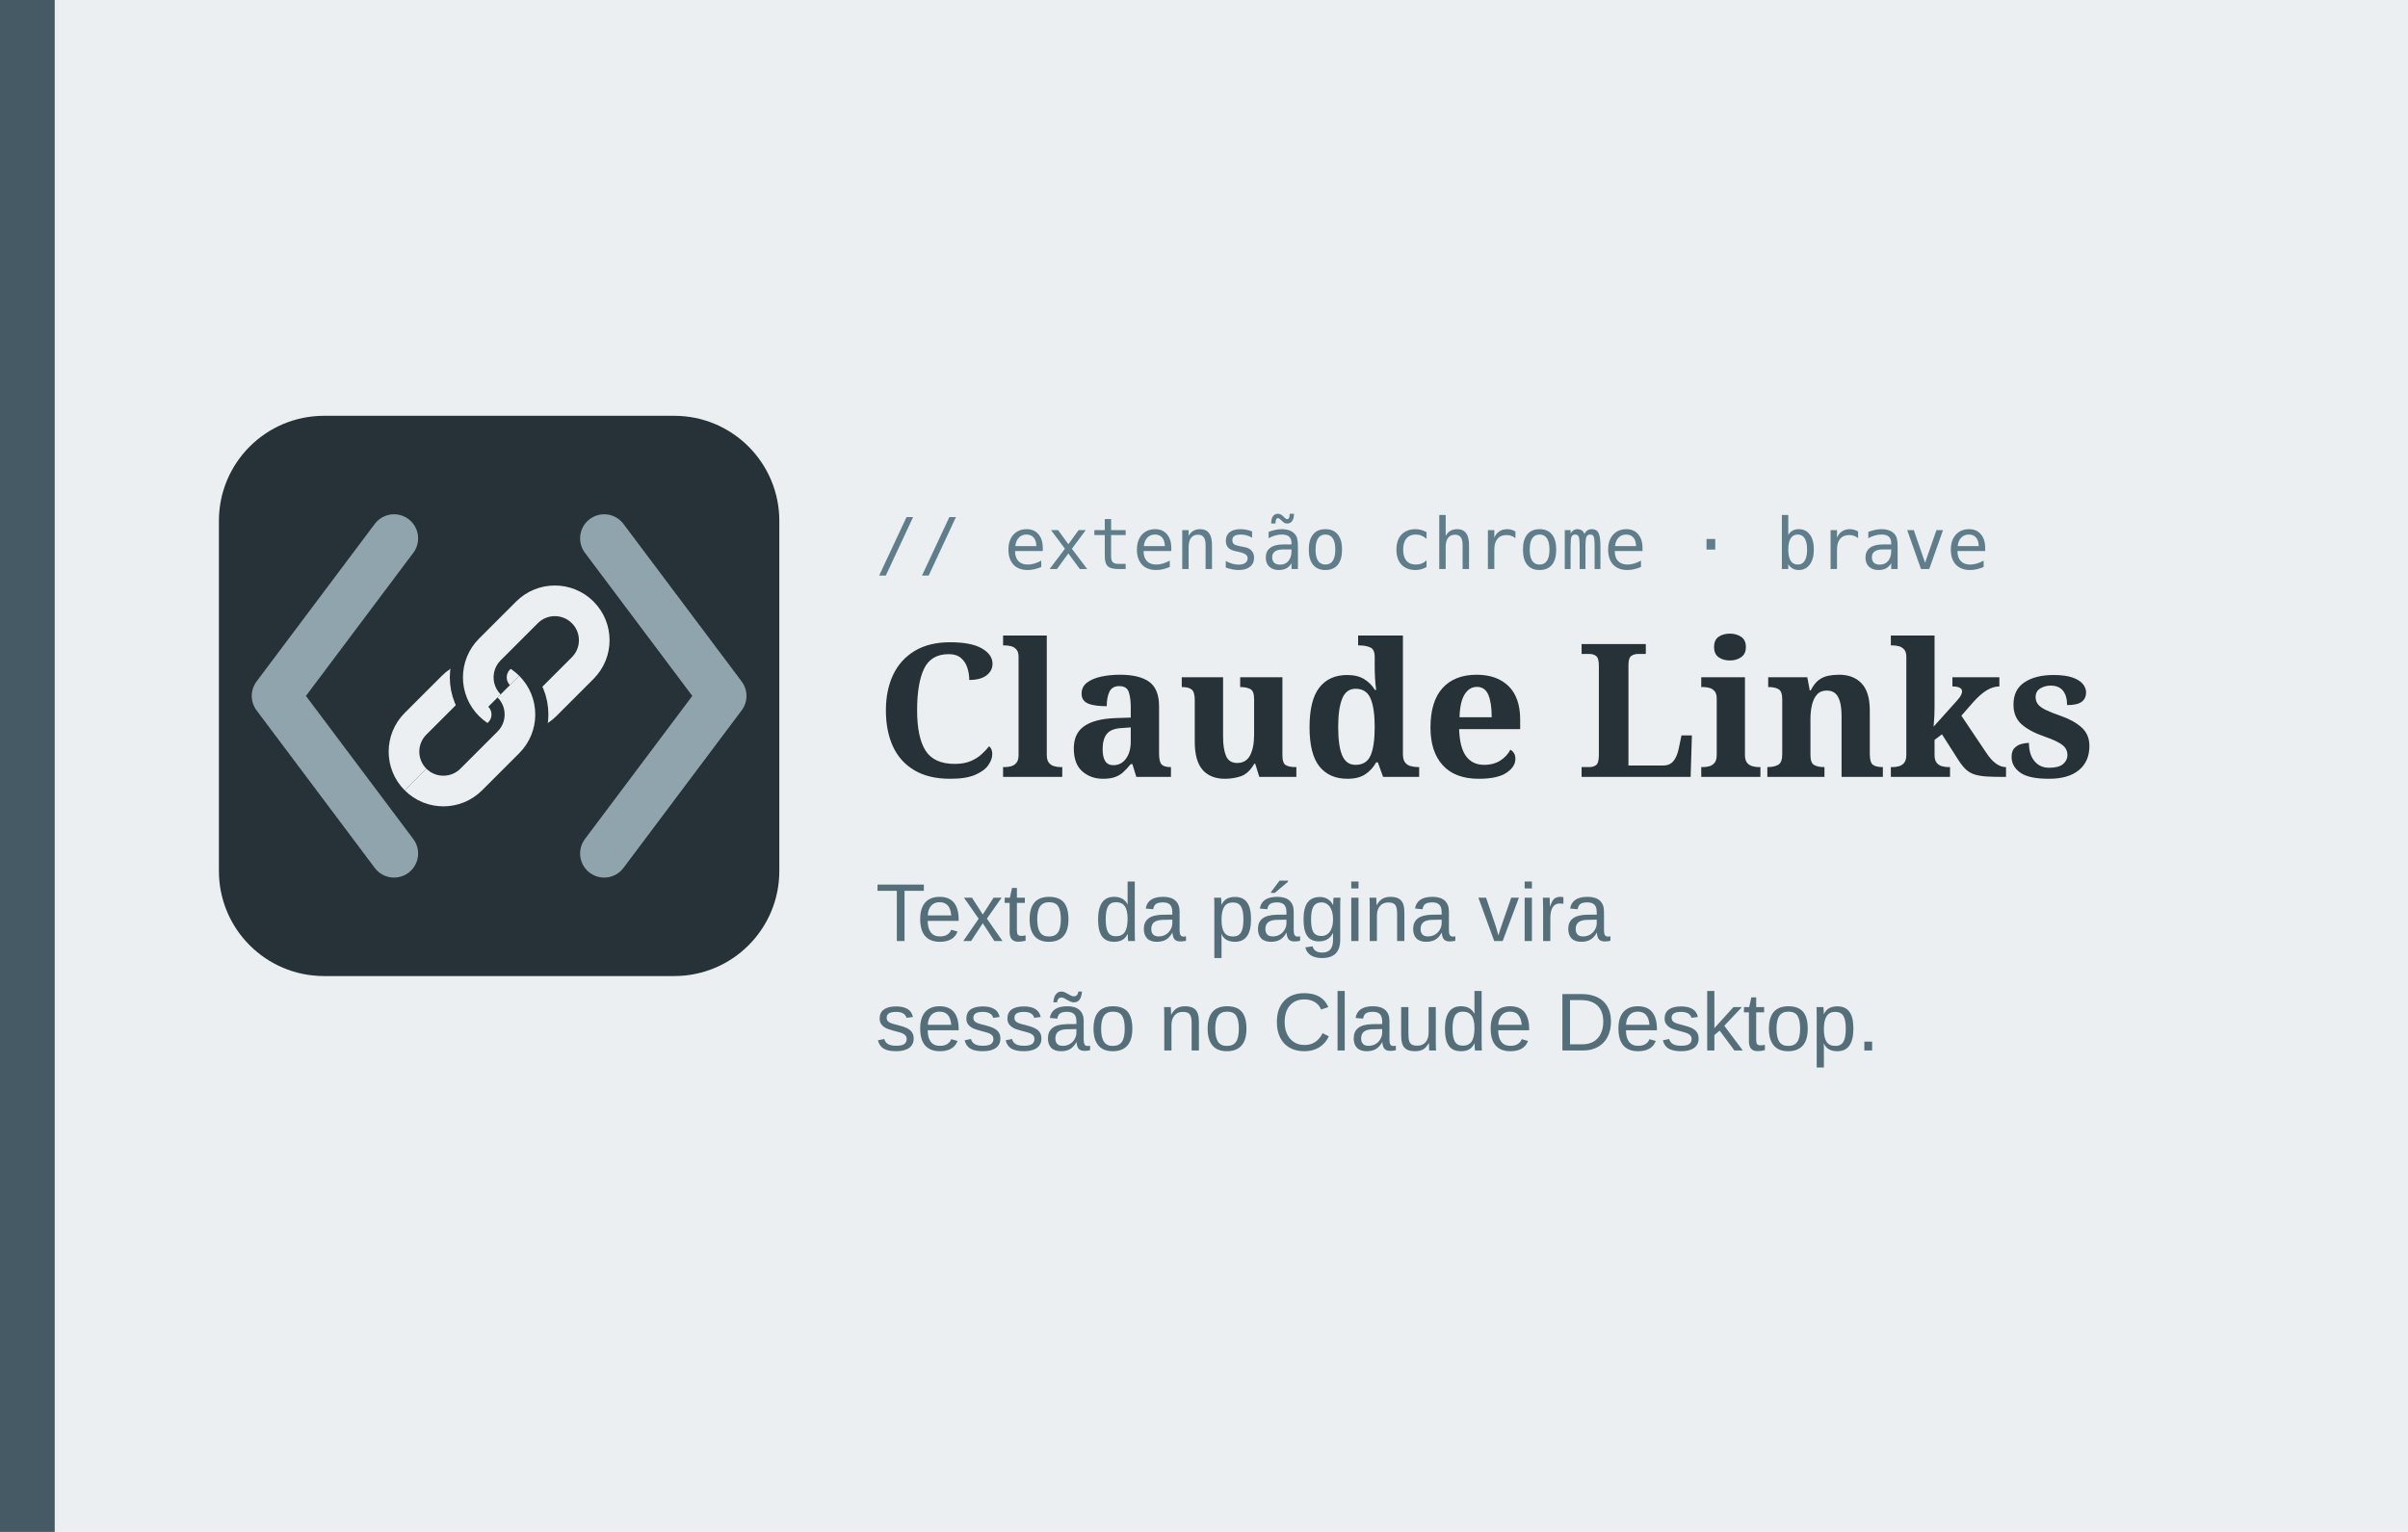
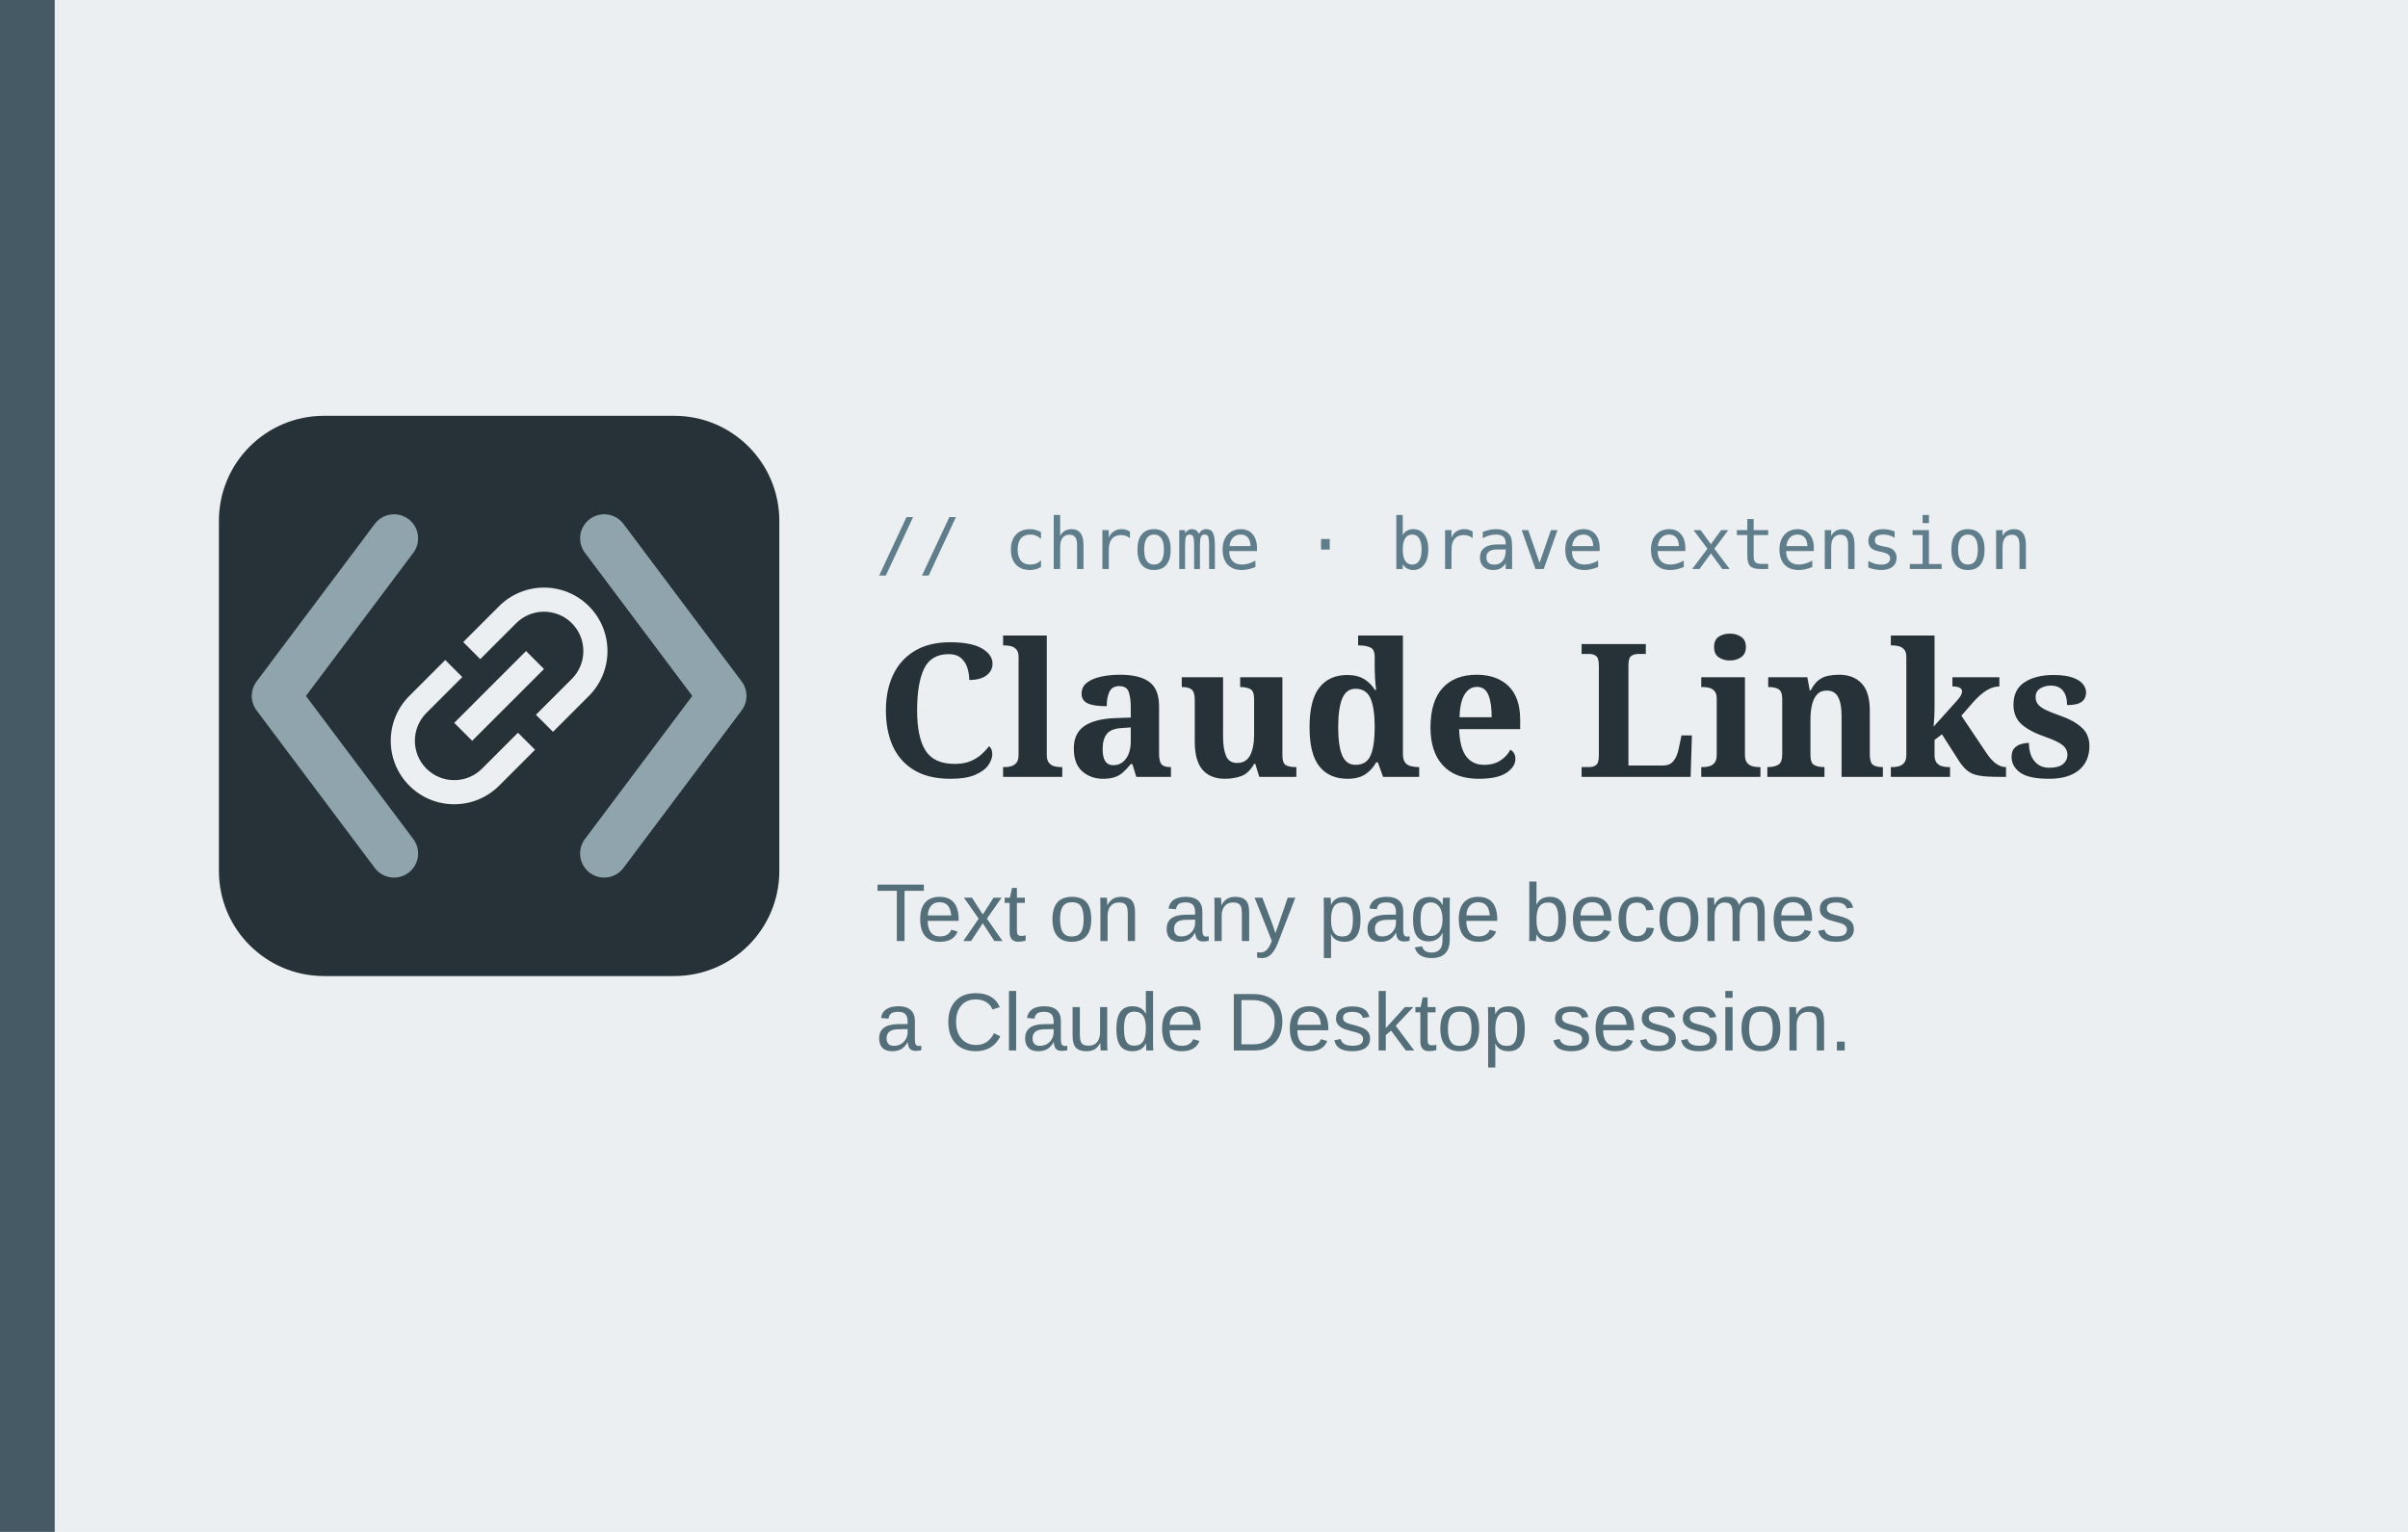
<svg xmlns="http://www.w3.org/2000/svg" width="440" height="280" viewBox="0 0 440 280">
-   <defs>
-     <clipPath id="lower">
-       <rect x="0" y="64" width="128" height="64" />
-     </clipPath>
-   </defs>
  <rect width="440" height="280" fill="#eceff1" />
  <rect width="10" height="280" fill="#455a64" />
  <g transform="translate(40 76) scale(0.8)">
    <rect width="128" height="128" rx="24" fill="#263238" />
    <g fill="none" stroke="#90a4ae" stroke-width="11" stroke-linecap="round" stroke-linejoin="round">
      <polyline points="40,28 13,64 40,100" />
      <polyline points="88,28 115,64 88,100" />
    </g>
-     <g transform="rotate(-45 64 64)" fill="none" stroke-linecap="round">
-       <rect x="37" y="55" width="30" height="18" rx="9" stroke="#eceff1" stroke-width="7" />
-       <rect x="61" y="55" width="30" height="18" rx="9" stroke="#263238" stroke-width="13" />
-       <rect x="61" y="55" width="30" height="18" rx="9" stroke="#eceff1" stroke-width="7" />
-       <g clip-path="url(#lower)">
-         <rect x="37" y="55" width="30" height="18" rx="9" stroke="#263238" stroke-width="13" />
-         <rect x="37" y="55" width="30" height="18" rx="9" stroke="#eceff1" stroke-width="7" />
-       </g>
-     </g>
+     <path transform="translate(64 64) rotate(-45) scale(2.9) translate(-12 -12)" fill="#eceff1" d="M3.9 12c0-1.71 1.39-3.1 3.1-3.1h4V7H7c-2.76 0-5 2.24-5 5s2.24 5 5 5h4v-1.9H7c-1.71 0-3.1-1.39-3.1-3.1zM8 13h8v-2H8v2zm9-6h-4v1.9h4c1.71 0 3.1 1.39 3.1 3.1s-1.39 3.1-3.1 3.1h-4V17h4c2.76 0 5-2.24 5-5s-2.24-5-5-5z" />
  </g>
-   <text x="160" y="104" font-family="DejaVu Sans Mono" font-size="13" fill="#607d8b">// extensão chrome · brave</text>
+   <text x="160" y="104" font-family="DejaVu Sans Mono" font-size="13" fill="#607d8b">// chrome · brave extension</text>
  <text x="160" y="142" font-family="Noto Serif" font-weight="bold" font-size="34" fill="#263238">Claude Links</text>
-   <text x="160" y="172" font-family="Liberation Sans" font-size="15" fill="#546e7a">Texto da página vira</text>
-   <text x="160" y="192" font-family="Liberation Sans" font-size="15" fill="#546e7a">sessão no Claude Desktop.</text>
+   <text x="160" y="172" font-family="Liberation Sans" font-size="15" fill="#546e7a">Text on any page becomes</text>
+   <text x="160" y="192" font-family="Liberation Sans" font-size="15" fill="#546e7a">a Claude Desktop session.</text>
</svg>
